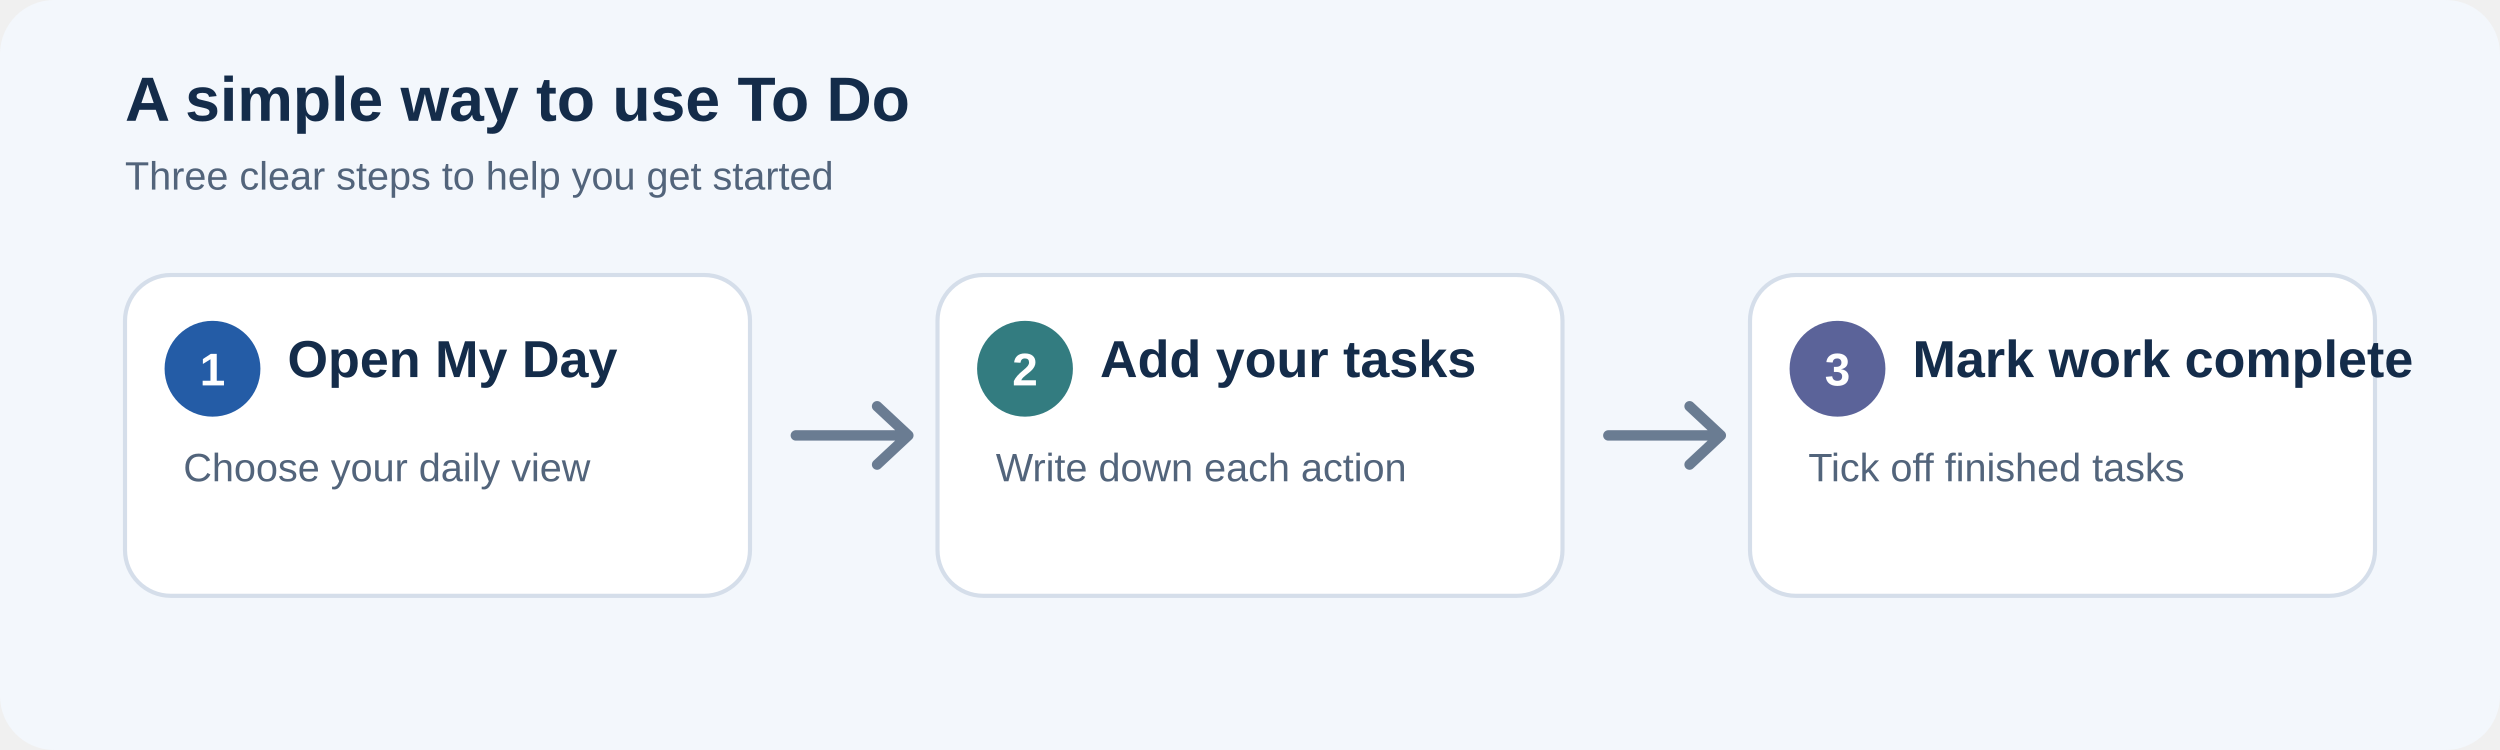
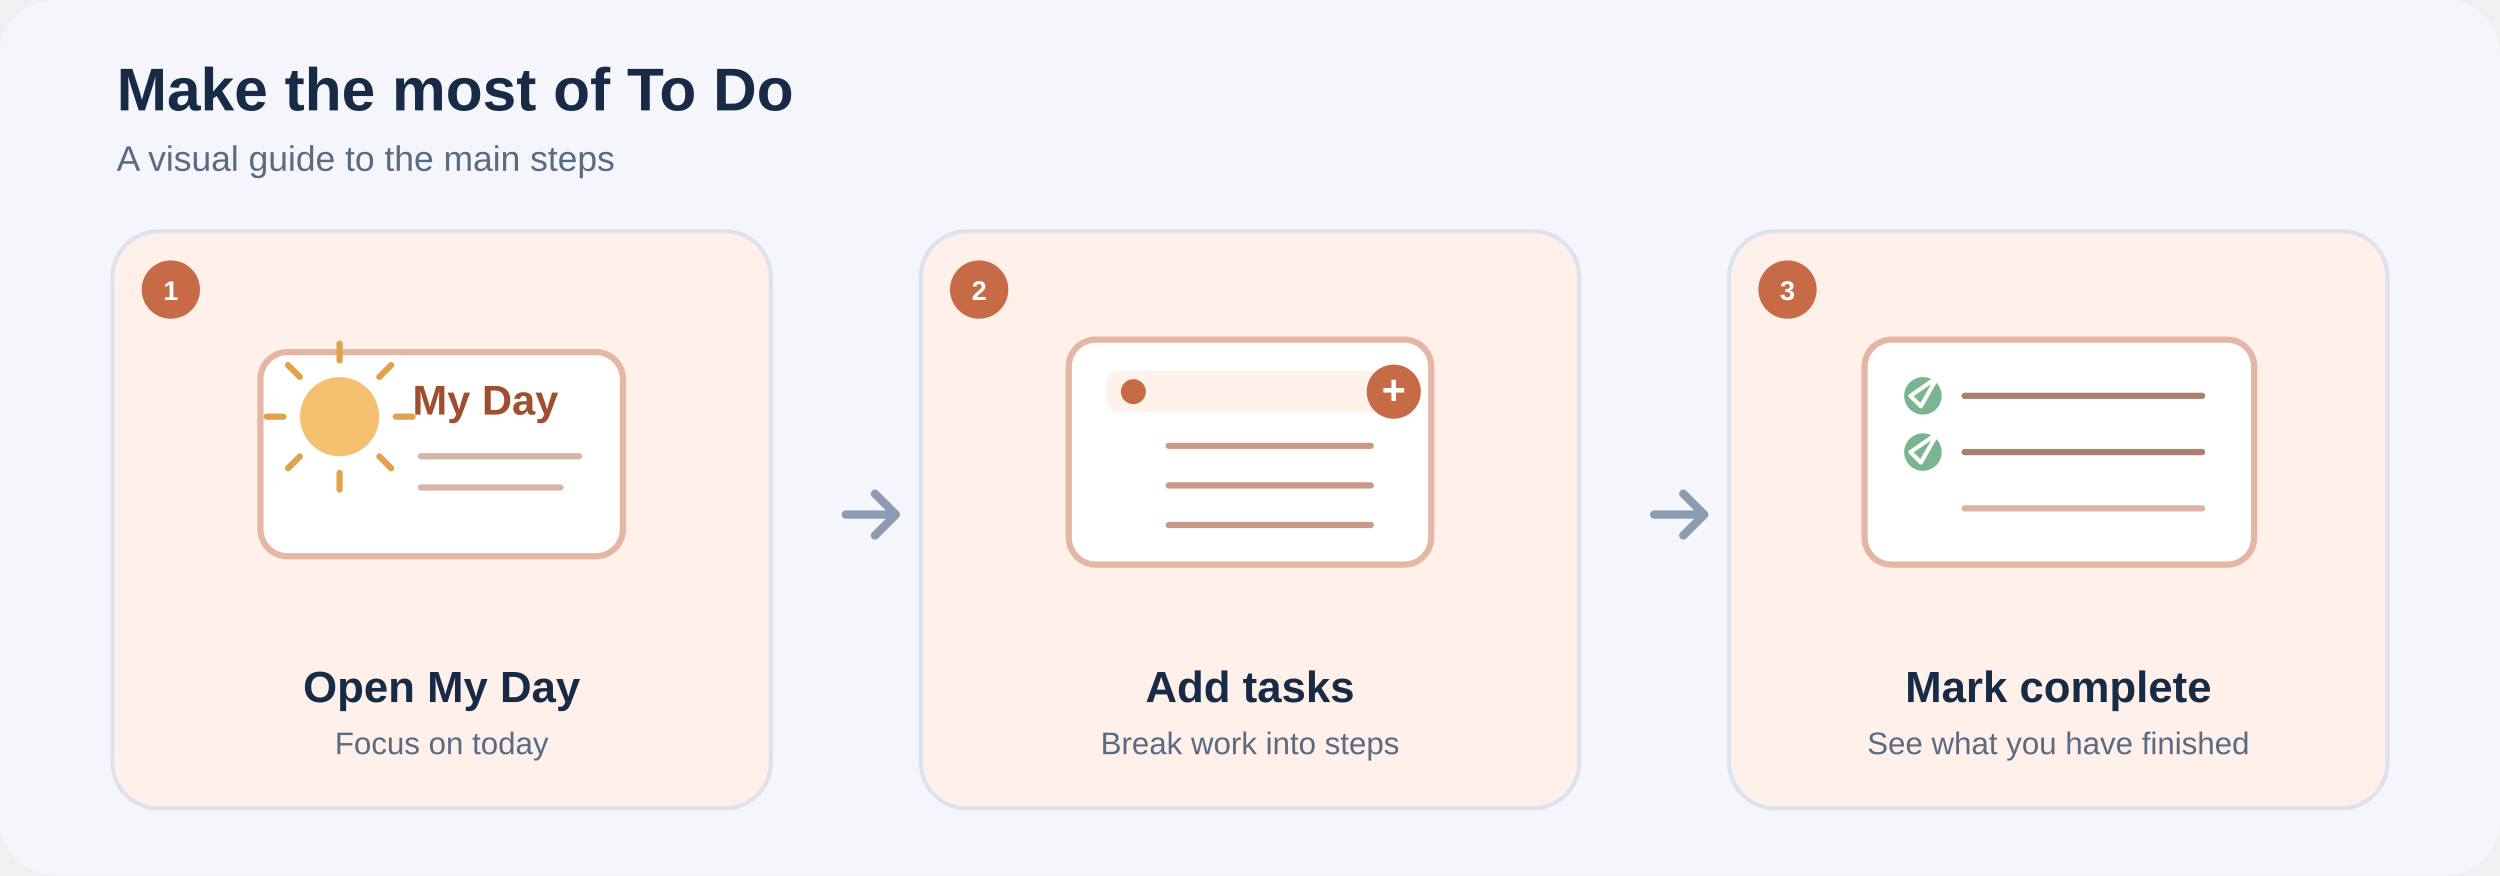
- <svg xmlns="http://www.w3.org/2000/svg" viewBox="0 0 1200 360" role="img" aria-labelledby="title desc">
-   <rect x="0" y="0" width="1200" height="360" rx="26" fill="#f3f7fc" />
-   <text x="60" y="58" font-family="Arial,sans-serif" font-size="30" font-weight="700" fill="#142c4a">A simple way to use To Do</text>
-   <text x="60" y="91" font-family="Arial,sans-serif" font-size="19" fill="#52647b">Three clear steps to help you get started</text>
-   <rect x="60" y="132" width="300" height="154" rx="22" fill="#ffffff" stroke="#d5deea" stroke-width="2" />
-   <circle cx="102" cy="177" r="23" fill="#245ca6" />
-   <text x="102" y="185" text-anchor="middle" font-family="Arial,sans-serif" font-size="22" font-weight="700" fill="#ffffff">1</text>
-   <text x="138" y="181" font-family="Arial,sans-serif" font-size="25" font-weight="700" fill="#142c4a">Open My Day</text>
-   <text x="88" y="231" font-family="Arial,sans-serif" font-size="19" fill="#52647b">Choose your daily view</text>
-   <path d="M382 209h54m-15 -14 15 14-15 14" fill="none" stroke="#6a7c92" stroke-width="5" stroke-linecap="round" stroke-linejoin="round" />
-   <rect x="450" y="132" width="300" height="154" rx="22" fill="#ffffff" stroke="#d5deea" stroke-width="2" />
-   <circle cx="492" cy="177" r="23" fill="#337c80" />
-   <text x="492" y="185" text-anchor="middle" font-family="Arial,sans-serif" font-size="22" font-weight="700" fill="#ffffff">2</text>
-   <text x="528" y="181" font-family="Arial,sans-serif" font-size="25" font-weight="700" fill="#142c4a">Add your tasks</text>
-   <text x="478" y="231" font-family="Arial,sans-serif" font-size="19" fill="#52647b">Write down each action</text>
-   <path d="M772 209h54m-15 -14 15 14-15 14" fill="none" stroke="#6a7c92" stroke-width="5" stroke-linecap="round" stroke-linejoin="round" />
-   <rect x="840" y="132" width="300" height="154" rx="22" fill="#ffffff" stroke="#d5deea" stroke-width="2" />
-   <circle cx="882" cy="177" r="23" fill="#5b6399" />
-   <text x="882" y="185" text-anchor="middle" font-family="Arial,sans-serif" font-size="22" font-weight="700" fill="#ffffff">3</text>
-   <text x="918" y="181" font-family="Arial,sans-serif" font-size="25" font-weight="700" fill="#142c4a">Mark work complete</text>
-   <text x="868" y="231" font-family="Arial,sans-serif" font-size="19" fill="#52647b">Tick off finished tasks</text>
+ <svg xmlns="http://www.w3.org/2000/svg" width="1200" height="420" viewBox="0 0 1200 420" role="img" aria-labelledby="title desc">
+   <rect x="0" y="0" width="1200" height="420" rx="26" fill="#f4f6fb" />
+   <text x="56" y="53" font-family="Arial,sans-serif" font-size="29" font-weight="700" fill="#172b47">Make the most of To Do</text>
+   <text x="56" y="82" font-family="Arial,sans-serif" font-size="17" font-weight="400" fill="#596b82">A visual guide to the main steps</text>
+   <rect x="54" y="111" width="316" height="277" rx="22" fill="#fff0e9" stroke="#dce3ed" stroke-width="2" />
+   <circle cx="82" cy="139" r="14" fill="#c66b46" />
+   <text x="82" y="144" font-family="Arial,sans-serif" font-size="13" font-weight="700" fill="#ffffff" text-anchor="middle">1</text>
+   <rect x="125" y="169" width="174" height="98" rx="13" fill="#ffffff" stroke="#e4b6a4" stroke-width="3" />
+   <circle cx="163" cy="200" r="19" fill="#f5c06f" stroke="none" stroke-width="0" />
+   <path d="M190 200 L198 200" fill="none" stroke="#e0a24b" stroke-width="3" stroke-linecap="round" />
+   <path d="M182.092 219.092 L187.749 224.749" fill="none" stroke="#e0a24b" stroke-width="3" stroke-linecap="round" />
+   <path d="M163 227 L163 235" fill="none" stroke="#e0a24b" stroke-width="3" stroke-linecap="round" />
+   <path d="M143.908 219.092 L138.251 224.749" fill="none" stroke="#e0a24b" stroke-width="3" stroke-linecap="round" />
+   <path d="M136 200 L128 200" fill="none" stroke="#e0a24b" stroke-width="3" stroke-linecap="round" />
+   <path d="M143.908 180.908 L138.251 175.251" fill="none" stroke="#e0a24b" stroke-width="3" stroke-linecap="round" />
+   <path d="M163 173 L163 165" fill="none" stroke="#e0a24b" stroke-width="3" stroke-linecap="round" />
+   <path d="M182.092 180.908 L187.749 175.251" fill="none" stroke="#e0a24b" stroke-width="3" stroke-linecap="round" />
+   <text x="233" y="199" font-family="Arial,sans-serif" font-size="20" font-weight="700" fill="#9f4e30" text-anchor="middle">My Day</text>
+   <path d="M202 219 L278 219" fill="none" stroke="#d7b6a8" stroke-width="3" stroke-linecap="round" />
+   <path d="M202 234 L269 234" fill="none" stroke="#d7b6a8" stroke-width="3" stroke-linecap="round" />
+   <text x="212" y="337" font-family="Arial,sans-serif" font-size="21" font-weight="700" fill="#172b47" text-anchor="middle">Open My Day</text>
+   <text x="212" y="362" font-family="Arial,sans-serif" font-size="15" font-weight="400" fill="#596b82" text-anchor="middle">Focus on today</text>
+   <rect x="442" y="111" width="316" height="277" rx="22" fill="#fff0e9" stroke="#dce3ed" stroke-width="2" />
+   <circle cx="470" cy="139" r="14" fill="#c66b46" />
+   <text x="470" y="144" font-family="Arial,sans-serif" font-size="13" font-weight="700" fill="#ffffff" text-anchor="middle">2</text>
+   <rect x="513" y="163" width="174" height="108" rx="13" fill="#ffffff" stroke="#e4b6a4" stroke-width="3" />
+   <rect x="531" y="178" width="138" height="20" rx="6" fill="#fff2eb" stroke="none" stroke-width="0" />
+   <circle cx="544" cy="188" r="6" fill="#c66b46" stroke="none" stroke-width="0" />
+   <circle cx="544" cy="214" r="7" fill="#ffffff" stroke="none" stroke-width="0" />
+   <path d="M561 214 L658 214" fill="none" stroke="#c99a88" stroke-width="3" stroke-linecap="round" />
+   <circle cx="544" cy="233" r="7" fill="#ffffff" stroke="none" stroke-width="0" />
+   <path d="M561 233 L658 233" fill="none" stroke="#c99a88" stroke-width="3" stroke-linecap="round" />
+   <circle cx="544" cy="252" r="7" fill="#ffffff" stroke="none" stroke-width="0" />
+   <path d="M561 252 L658 252" fill="none" stroke="#c99a88" stroke-width="3" stroke-linecap="round" />
+   <circle cx="669" cy="188" r="13" fill="#c66b46" stroke="none" stroke-width="0" />
+   <text x="669" y="194" font-family="Arial,sans-serif" font-size="20" font-weight="700" fill="#ffffff" text-anchor="middle">+</text>
+   <text x="600" y="337" font-family="Arial,sans-serif" font-size="21" font-weight="700" fill="#172b47" text-anchor="middle">Add tasks</text>
+   <text x="600" y="362" font-family="Arial,sans-serif" font-size="15" font-weight="400" fill="#596b82" text-anchor="middle">Break work into steps</text>
+   <rect x="830" y="111" width="316" height="277" rx="22" fill="#fff0e9" stroke="#dce3ed" stroke-width="2" />
+   <circle cx="858" cy="139" r="14" fill="#c66b46" />
+   <text x="858" y="144" font-family="Arial,sans-serif" font-size="13" font-weight="700" fill="#ffffff" text-anchor="middle">3</text>
+   <rect x="895" y="163" width="187" height="108" rx="13" fill="#ffffff" stroke="#e4b6a4" stroke-width="3" />
+   <circle cx="923" cy="190" r="9" fill="#79b58e" stroke="none" stroke-width="0" />
+   <path d="M917 190 L922 195 L930 181 Z" fill="none" stroke="#ffffff" stroke-width="2" stroke-linejoin="round" />
+   <path d="M943 190 L1057 190" fill="none" stroke="#aa7e6d" stroke-width="3" stroke-linecap="round" />
+   <circle cx="923" cy="217" r="9" fill="#79b58e" stroke="none" stroke-width="0" />
+   <path d="M917 217 L922 222 L930 208 Z" fill="none" stroke="#ffffff" stroke-width="2" stroke-linejoin="round" />
+   <path d="M943 217 L1057 217" fill="none" stroke="#aa7e6d" stroke-width="3" stroke-linecap="round" />
+   <circle cx="923" cy="244" r="9" fill="#ffffff" stroke="none" stroke-width="0" />
+   <path d="M917 244 L923 250" fill="none" stroke="#ffffff" stroke-width="2" stroke-linecap="round" />
+   <path d="M923 250 L931 240" fill="none" stroke="#ffffff" stroke-width="2" stroke-linecap="round" />
+   <path d="M943 244 L1057 244" fill="none" stroke="#d9b4a6" stroke-width="3" stroke-linecap="round" />
+   <text x="988" y="337" font-family="Arial,sans-serif" font-size="21" font-weight="700" fill="#172b47" text-anchor="middle">Mark complete</text>
+   <text x="988" y="362" font-family="Arial,sans-serif" font-size="15" font-weight="400" fill="#596b82" text-anchor="middle">See what you have finished</text>
+   <path d="M406 247 L430 247 M420 237 L430 247 L420 257" fill="none" stroke="#8b9bb1" stroke-width="4" stroke-linecap="round" stroke-linejoin="round" />
+   <path d="M794 247 L818 247 M808 237 L818 247 L808 257" fill="none" stroke="#8b9bb1" stroke-width="4" stroke-linecap="round" stroke-linejoin="round" />
</svg>
